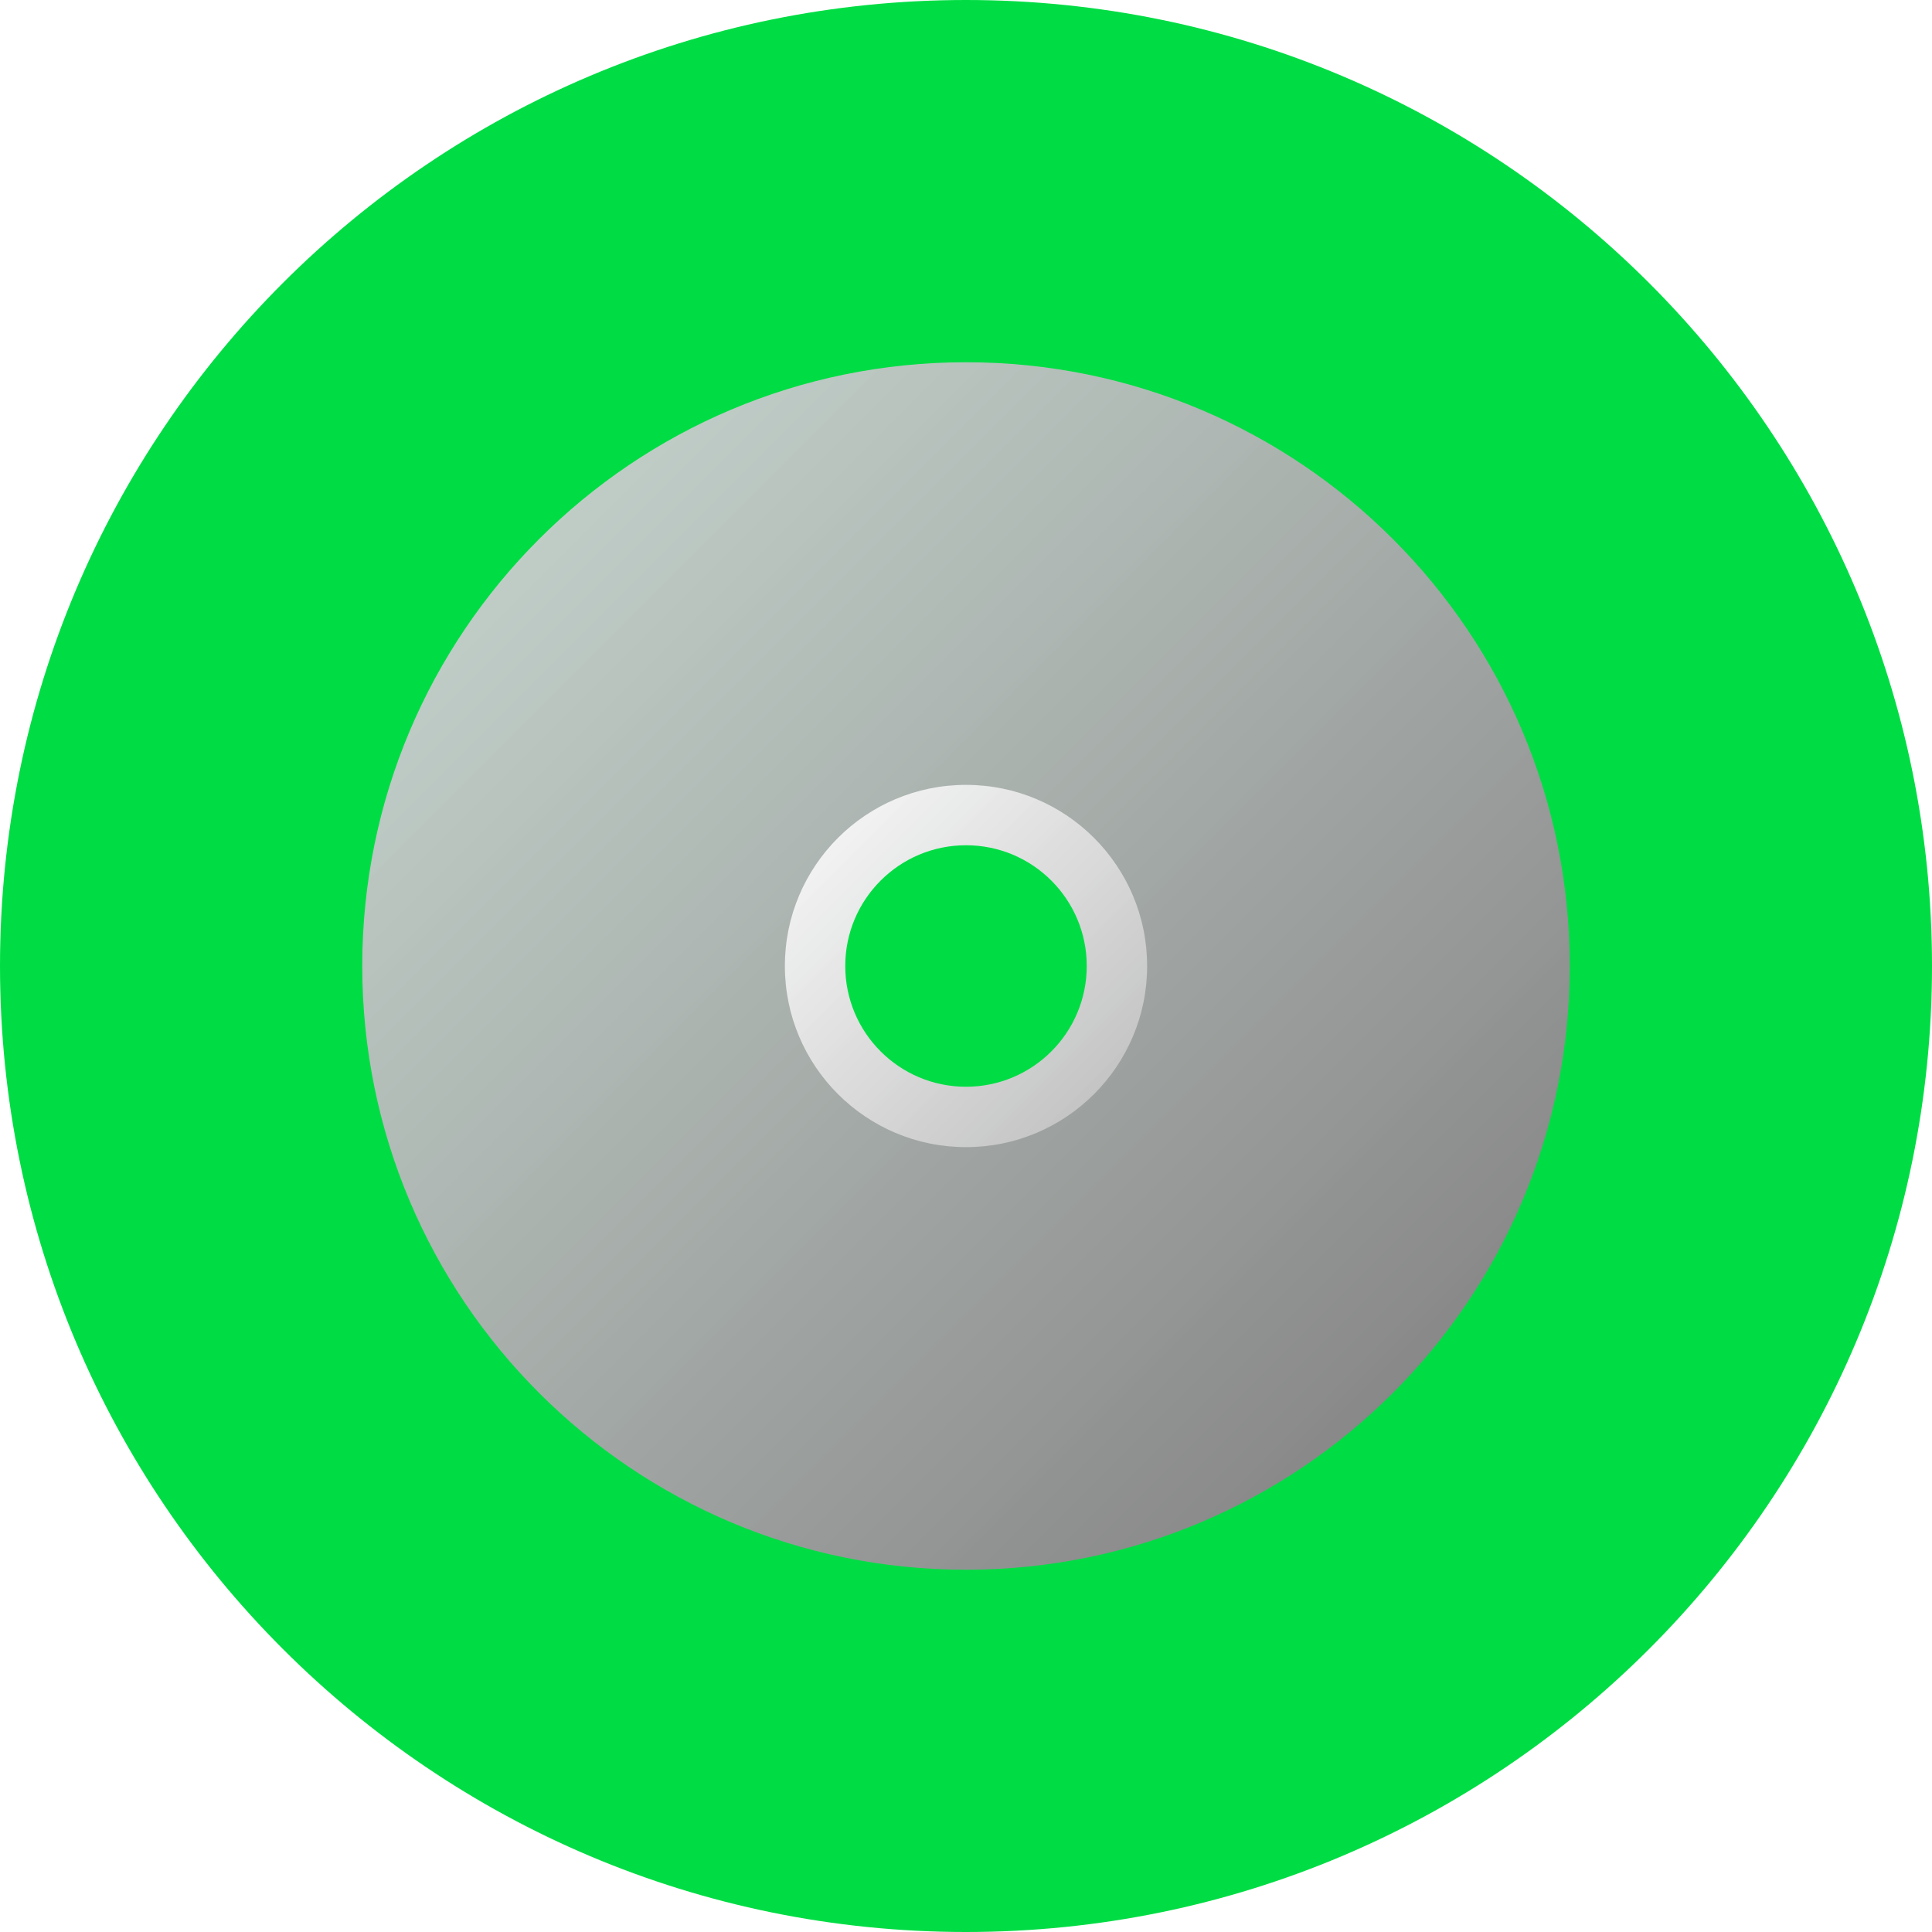
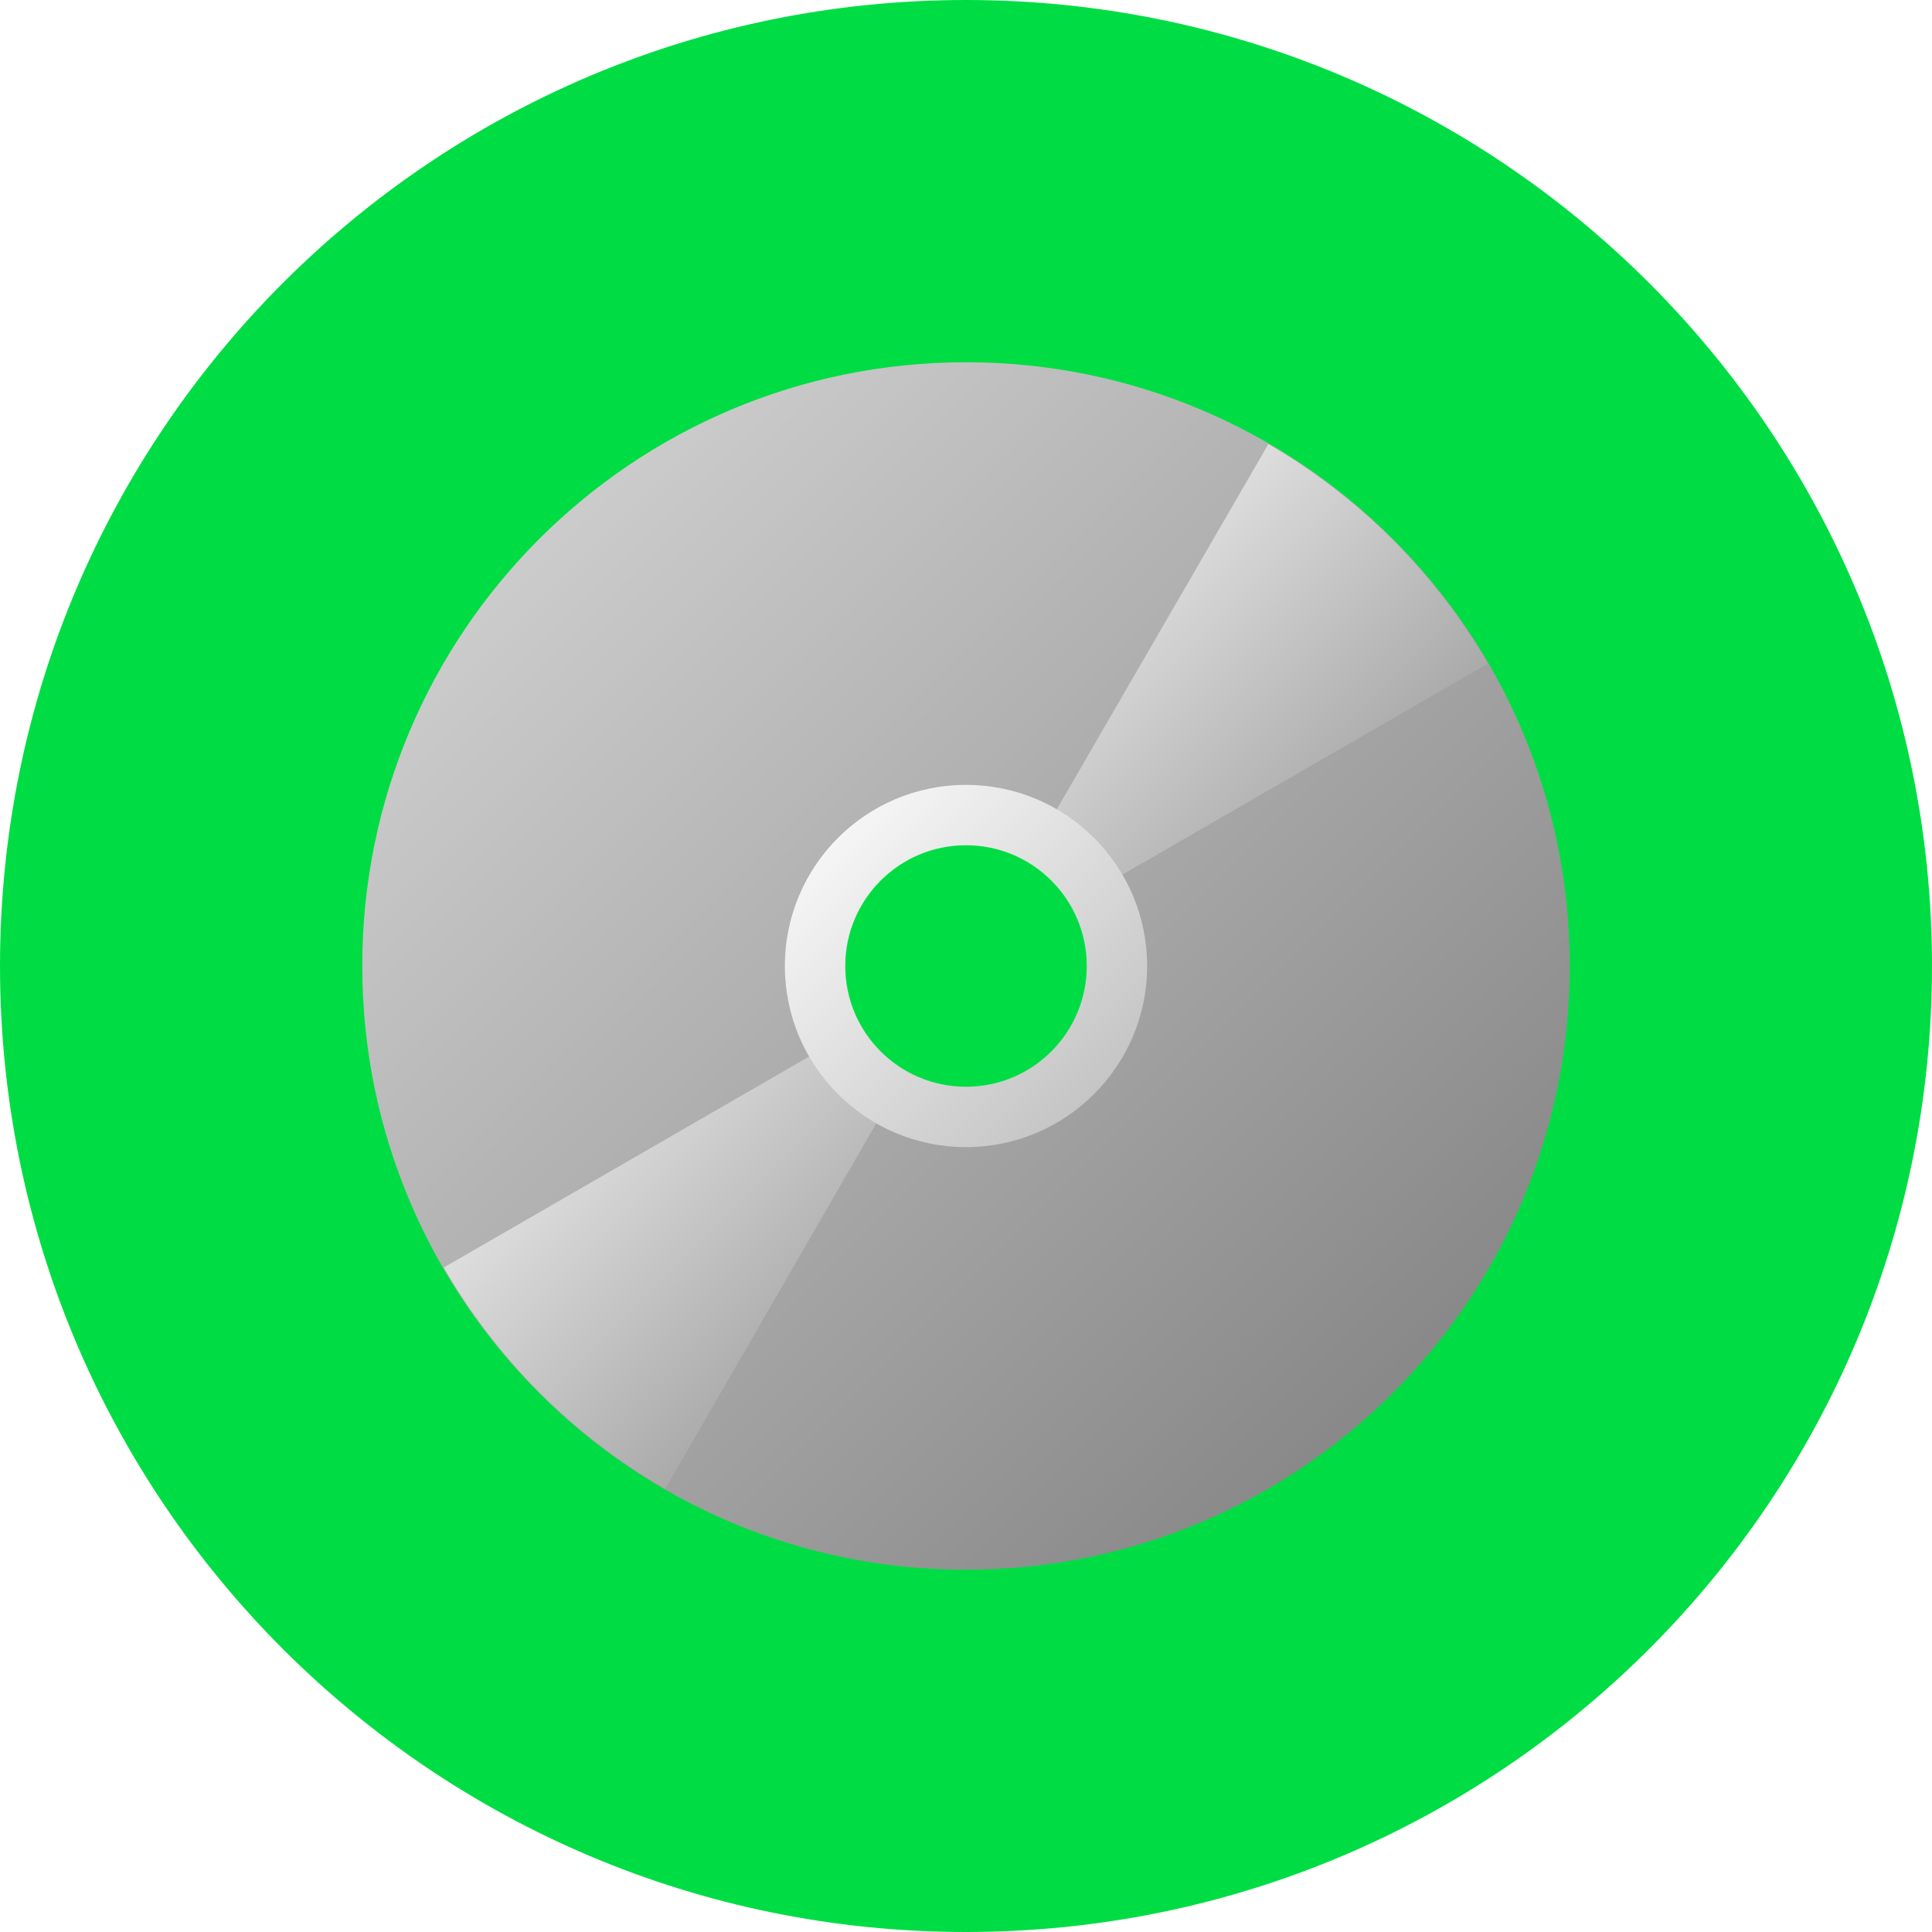
<svg xmlns="http://www.w3.org/2000/svg" xmlns:xlink="http://www.w3.org/1999/xlink" id="svg8" version="1.1" viewBox="0 0 512 512" height="512" width="512">
  <defs id="defs2">
+     <linearGradient id="linearGradient4646">
+       <stop style="stop-color:#dddddd;stop-opacity:1" offset="0" id="stop4642" />
+       <stop style="stop-color:#aaaaaa;stop-opacity:1" offset="1" id="stop4644" />
+     </linearGradient>
+     <linearGradient id="linearGradient4640">
+       <stop style="stop-color:#aaaaaa;stop-opacity:1" offset="0" id="stop4636" />
+       <stop style="stop-color:#eeeeee;stop-opacity:1" offset="1" id="stop4638" />
+     </linearGradient>
+     <linearGradient id="linearGradient4598">
+       <stop id="stop4594" offset="0" style="stop-color:#eeeeee;stop-opacity:1" />
+       <stop id="stop4596" offset="1" style="stop-color:#aaaaaa;stop-opacity:1" />
+     </linearGradient>
    <linearGradient id="linearGradient5804">
-       <stop style="stop-color:#ffffff;stop-opacity:0.941" offset="0" id="stop5800" />
-       <stop style="stop-color:#bbbbbb;stop-opacity:1" offset="1" id="stop5802" />
+       <stop id="stop5800" offset="0" style="stop-color:#ffffff;stop-opacity:1" />
+       <stop id="stop5802" offset="1" style="stop-color:#bbbbbb;stop-opacity:1" />
    </linearGradient>
    <linearGradient id="linearGradient7342">
-       <stop id="stop7338" offset="0" style="stop-color:#cccccf;stop-opacity:0.941" />
-       <stop id="stop7340" offset="1" style="stop-color:#888888;stop-opacity:1" />
+       <stop style="stop-color:#cccccc;stop-opacity:1" offset="0" id="stop7338" />
+       <stop style="stop-color:#888888;stop-opacity:1" offset="1" id="stop7340" />
    </linearGradient>
-     <linearGradient gradientUnits="userSpaceOnUse" y2="370.983" x2="369.898" y1="142.102" x1="141.017" id="linearGradient7344" xlink:href="#linearGradient7342" />
-     <linearGradient xlink:href="#linearGradient5804" id="linearGradient5792" x1="208" y1="208" x2="304" y2="304" gradientUnits="userSpaceOnUse" />
+     <linearGradient xlink:href="#linearGradient7342" id="linearGradient7344" x1="141.017" y1="142.102" x2="369.898" y2="370.983" gradientUnits="userSpaceOnUse" />
+     <linearGradient gradientUnits="userSpaceOnUse" y2="304" x2="304" y1="208" x1="208" id="linearGradient5792" xlink:href="#linearGradient5804" />
+     <linearGradient gradientTransform="translate(1.39e-5,-7.9e-6)" xlink:href="#linearGradient4646" id="linearGradient7344-1" x1="336.131" y1="117.686" x2="394.268" y2="175.883" gradientUnits="userSpaceOnUse" />
+     <linearGradient gradientTransform="translate(1.8789062e-6,-1.4091797e-6)" xlink:href="#linearGradient4646" id="linearGradient7344-6" x1="117.607" y1="335.9" x2="176.285" y2="394.57" gradientUnits="userSpaceOnUse" />
  </defs>
-   <g id="layer1" transform="translate(0,-161.5319)" style="display:inline;fill:#00dd44;fill-opacity:1">
-     <circle style="fill:#00dd44;fill-opacity:1;stroke:none;stroke-width:7.056;stroke-linecap:round;stroke-miterlimit:4;stroke-dasharray:none" id="path4489" cx="256" cy="417.532" r="256" />
+   <g style="display:inline;fill:#00dd44;fill-opacity:1" transform="translate(0,-161.5319)" id="layer1">
+     <circle r="256" cy="417.532" cx="256" id="path4489" style="fill:#00dd44;fill-opacity:1;stroke:none;stroke-width:7.056;stroke-linecap:round;stroke-miterlimit:4;stroke-dasharray:none" />
  </g>
-   <g id="layer2" style="display:inline" />
-   <circle r="160" cy="256" cx="256" id="path7336" style="fill:url(#linearGradient7344);fill-opacity:1;stroke:none;stroke-width:2.497;stroke-linecap:round;stroke-miterlimit:4;stroke-dasharray:none" />
-   <circle r="48" cy="256" cx="256" id="path7369" style="fill:url(#linearGradient5792);fill-opacity:1;stroke:none;stroke-width:5.722;stroke-linecap:round;stroke-miterlimit:4;stroke-dasharray:none" />
-   <circle r="32" cy="256" cx="256" id="path7369-4" style="fill:#00dd44;fill-opacity:1;stroke:none;stroke-width:3.814;stroke-linecap:round;stroke-miterlimit:4;stroke-dasharray:none" />
+   <g style="display:inline" id="layer2" />
+   <circle style="fill:url(#linearGradient7344);fill-opacity:1;stroke:none;stroke-width:2.497;stroke-linecap:round;stroke-miterlimit:4;stroke-dasharray:none" id="path7336" cx="256" cy="256" r="160" />
+   <path style="fill:url(#linearGradient7344-6);fill-opacity:1.0;stroke:none;stroke-width:2.497;stroke-linecap:round;stroke-miterlimit:4;stroke-dasharray:none" d="M 256.434 255.75 L 117.607 335.9 A 160 160 0 0 0 176.285 394.57 L 256.434 255.75 z " id="path7336-4" />
+   <path style="fill:url(#linearGradient7344-1);fill-opacity:1.0;stroke:none;stroke-width:2.497;stroke-linecap:round;stroke-miterlimit:4;stroke-dasharray:none" d="M 336.131 117.686 L 256.25 255.566 L 394.268 175.883 A 160 160 0 0 0 336.131 117.686 z " id="path7336-9" />
+   <circle style="fill:url(#linearGradient5792);fill-opacity:1;stroke:none;stroke-width:5.722;stroke-linecap:round;stroke-miterlimit:4;stroke-dasharray:none" id="path7369" cx="256" cy="256" r="48" />
+   <circle style="fill:#00dd44;fill-opacity:1;stroke:none;stroke-width:3.814;stroke-linecap:round;stroke-miterlimit:4;stroke-dasharray:none" id="path7369-4" cx="256" cy="256" r="32" />
</svg>
